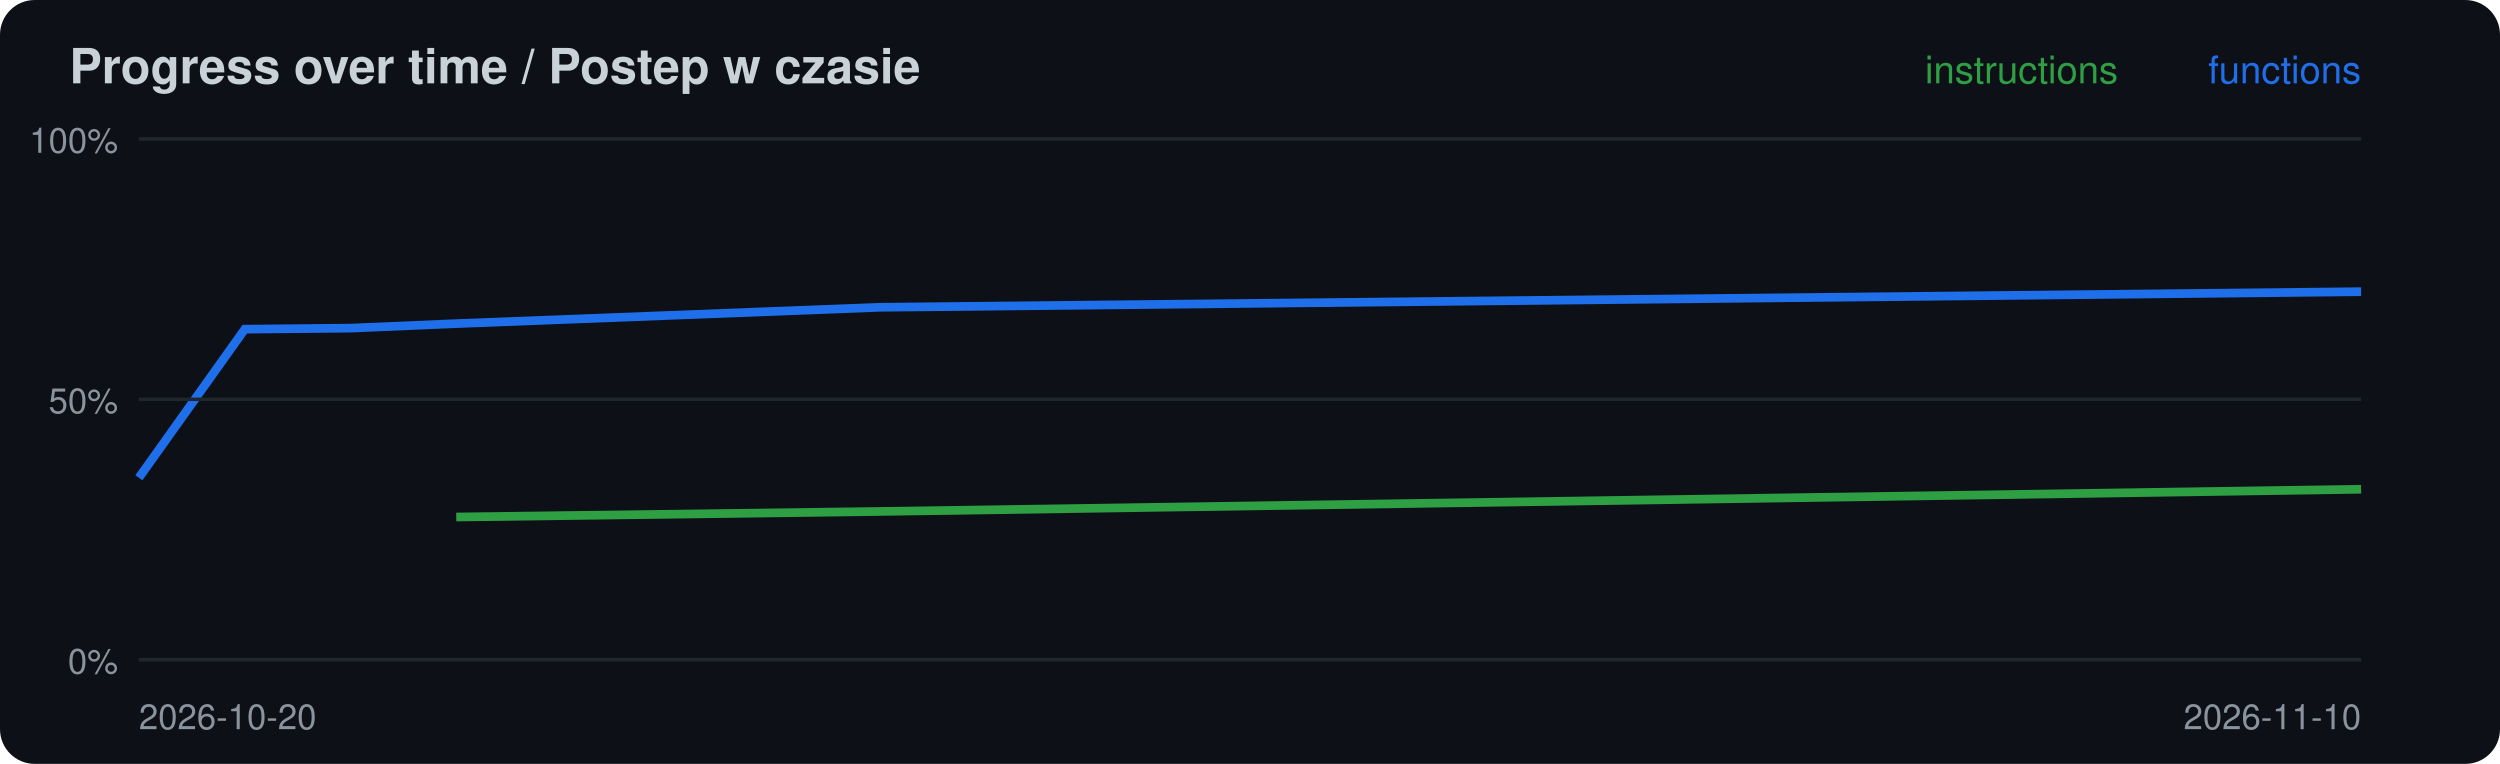
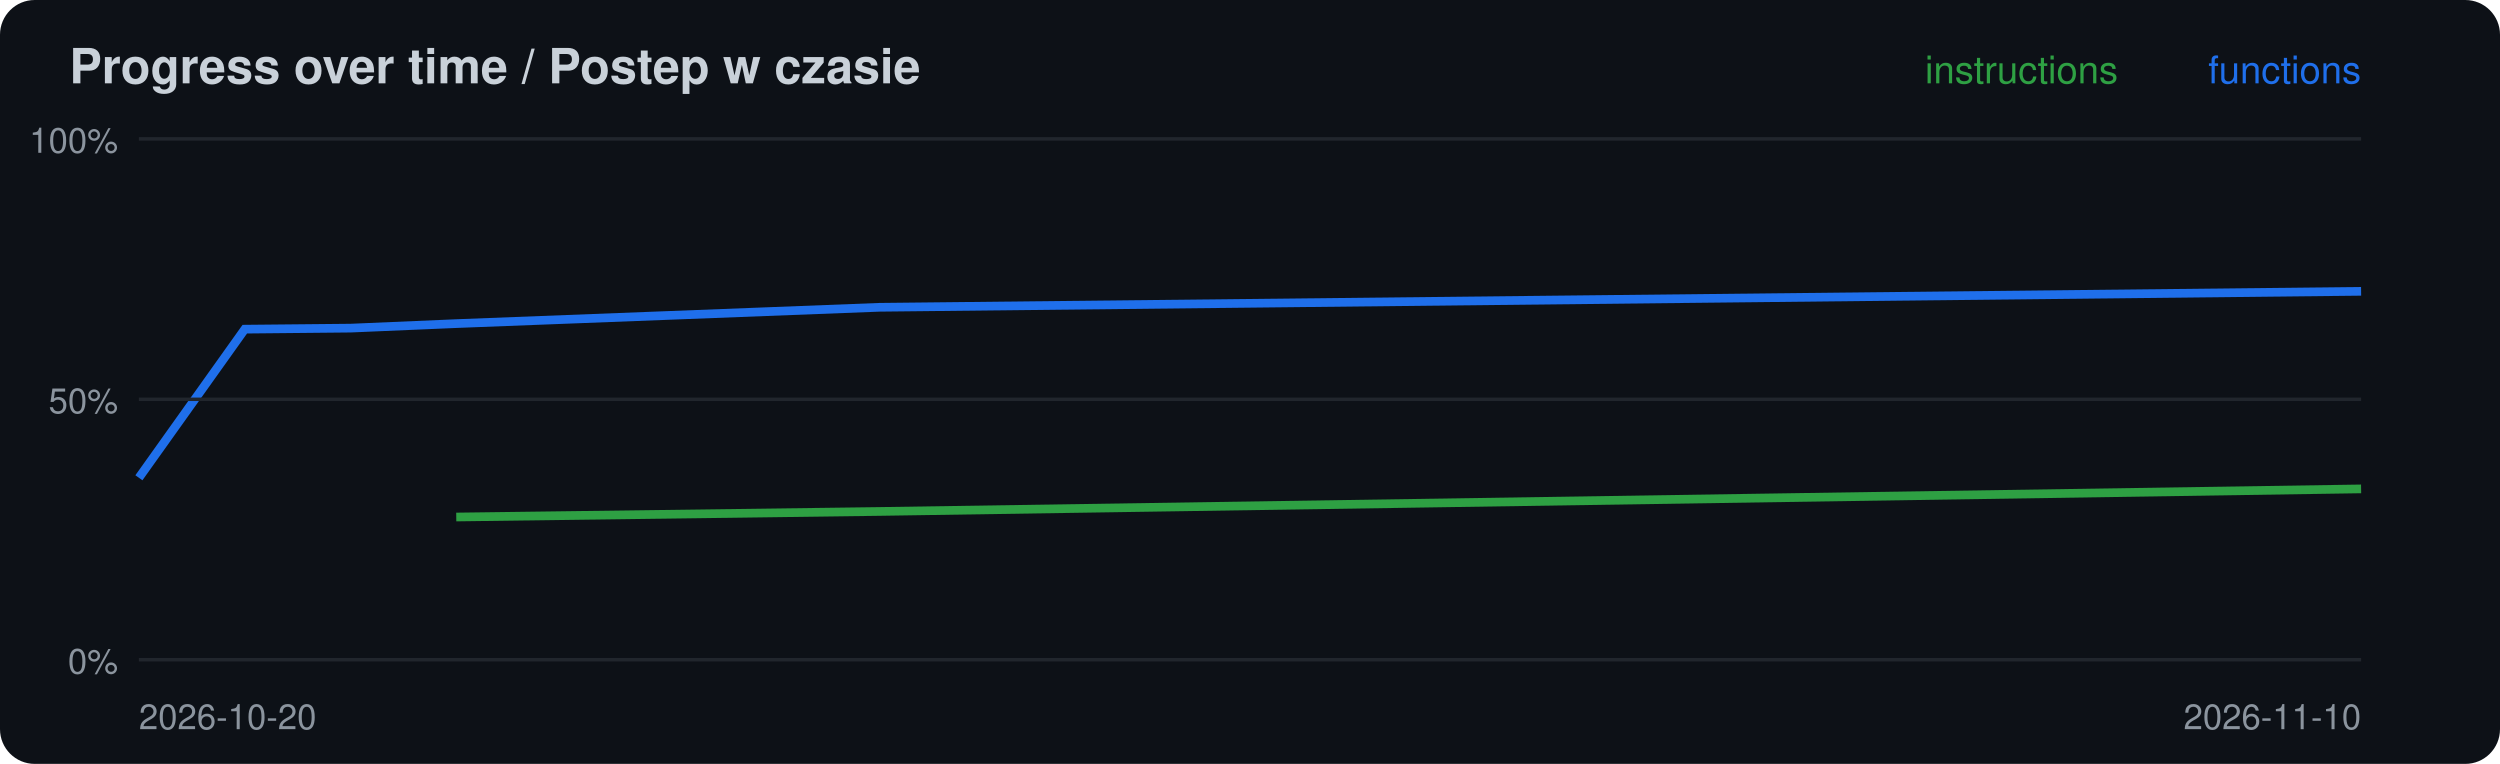
<svg xmlns="http://www.w3.org/2000/svg" width="720" height="220" viewBox="0 0 720 220">
  <rect width="720" height="220" rx="10" fill="#0d1117" />
  <text x="20" y="24" font-family="-apple-system,Segoe UI,Helvetica,Arial,sans-serif" font-size="14" font-weight="600" fill="#c9d1d9">Progress over time / Postep w czasie</text>
-   <polyline points="131.4,148.9 253.3,147.3 680.0,140.9" fill="none" stroke="#2ea043" stroke-width="2.5" />
-   <polyline points="40.0,137.6 70.5,94.8 101.0,94.5 131.4,93.2 253.3,88.5 680.0,84.0" fill="none" stroke="#1f6feb" stroke-width="2.5" />
+   <polyline points="131.4,148.9 253.3,147.3 680.0,140.8" fill="none" stroke="#2ea043" stroke-width="2.5" />
+   <polyline points="40.0,137.6 70.5,94.8 101.0,94.5 131.4,93.2 253.3,88.5 680.0,83.9" fill="none" stroke="#1f6feb" stroke-width="2.5" />
  <line x1="40" x2="680" y1="190.0" y2="190.0" stroke="#21262d" />
  <text x="34" y="194.0" font-family="-apple-system,Segoe UI,Helvetica,Arial,sans-serif" font-size="10" fill="#8b949e" text-anchor="end">0%</text>
  <line x1="40" x2="680" y1="115.0" y2="115.0" stroke="#21262d" />
  <text x="34" y="119.0" font-family="-apple-system,Segoe UI,Helvetica,Arial,sans-serif" font-size="10" fill="#8b949e" text-anchor="end">50%</text>
  <line x1="40" x2="680" y1="40.0" y2="40.0" stroke="#21262d" />
  <text x="34" y="44.0" font-family="-apple-system,Segoe UI,Helvetica,Arial,sans-serif" font-size="10" fill="#8b949e" text-anchor="end">100%</text>
  <text x="40" y="210" font-family="-apple-system,Segoe UI,Helvetica,Arial,sans-serif" font-size="10" fill="#8b949e">2026-10-20</text>
  <text x="680" y="24" font-family="-apple-system,Segoe UI,Helvetica,Arial,sans-serif" font-size="11" fill="#1f6feb" text-anchor="end">functions</text>
  <text x="610" y="24" font-family="-apple-system,Segoe UI,Helvetica,Arial,sans-serif" font-size="11" fill="#2ea043" text-anchor="end">instructions</text>
  <text x="680" y="210" font-family="-apple-system,Segoe UI,Helvetica,Arial,sans-serif" font-size="10" fill="#8b949e" text-anchor="end">2026-11-10</text>
</svg>
